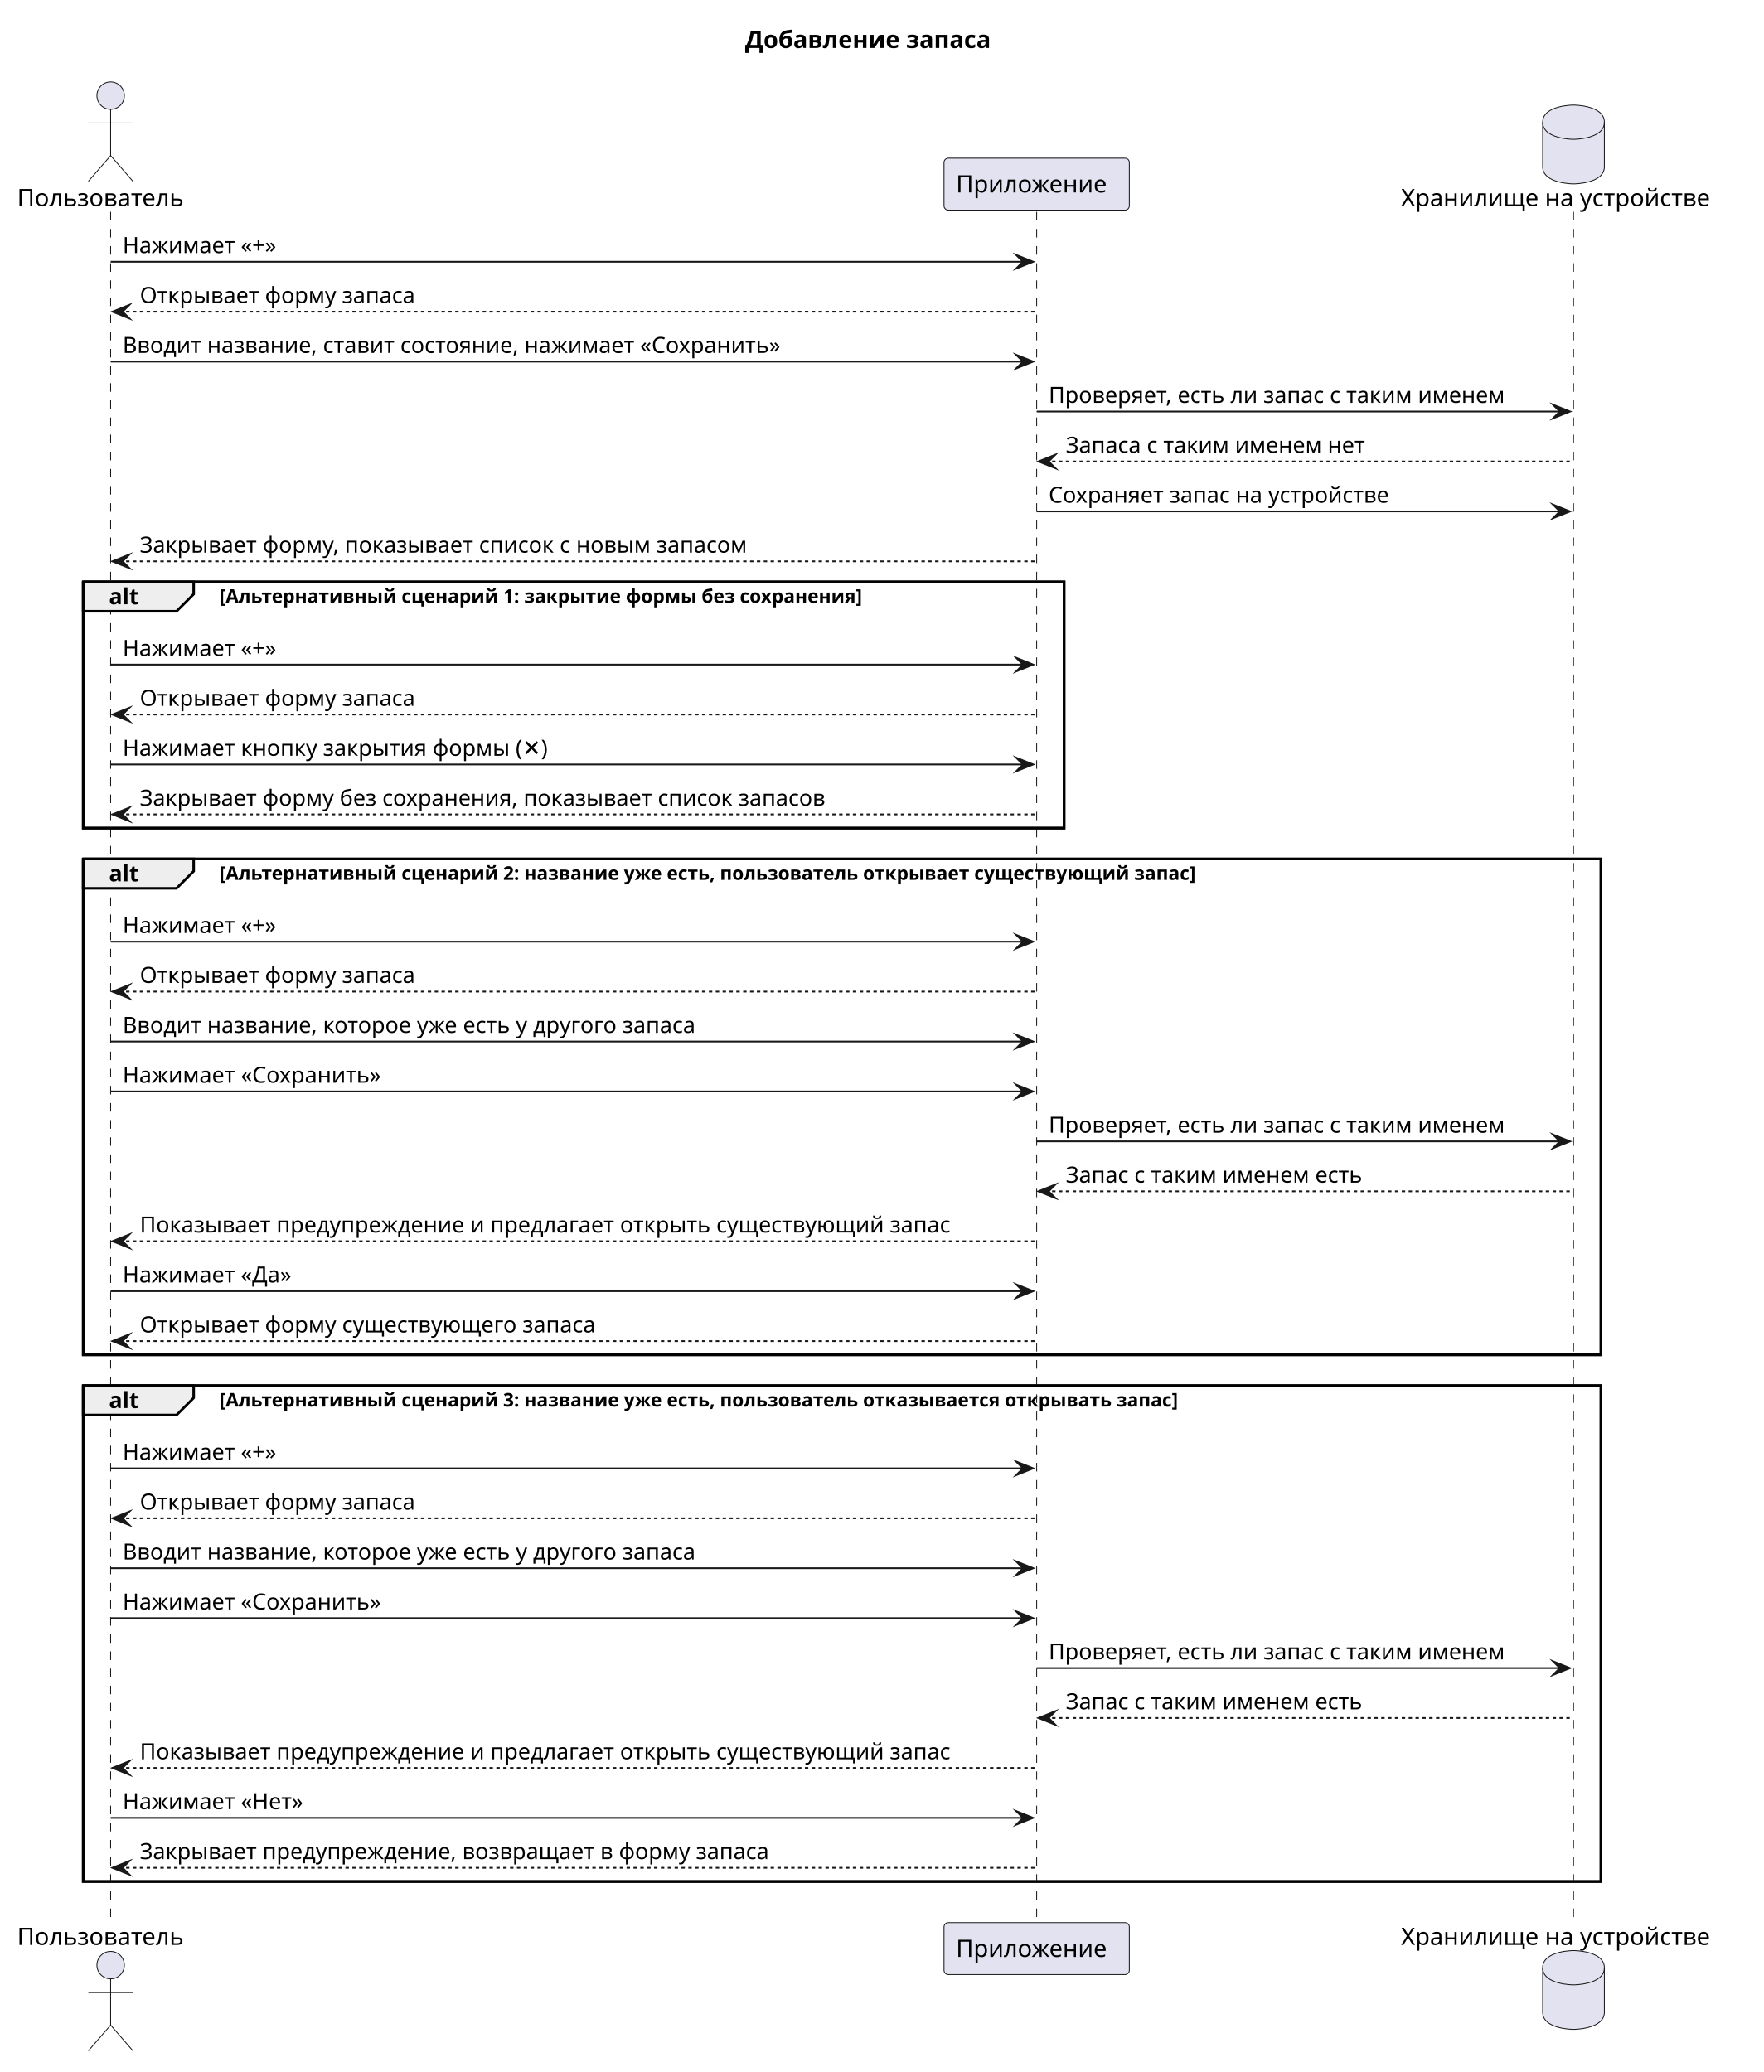
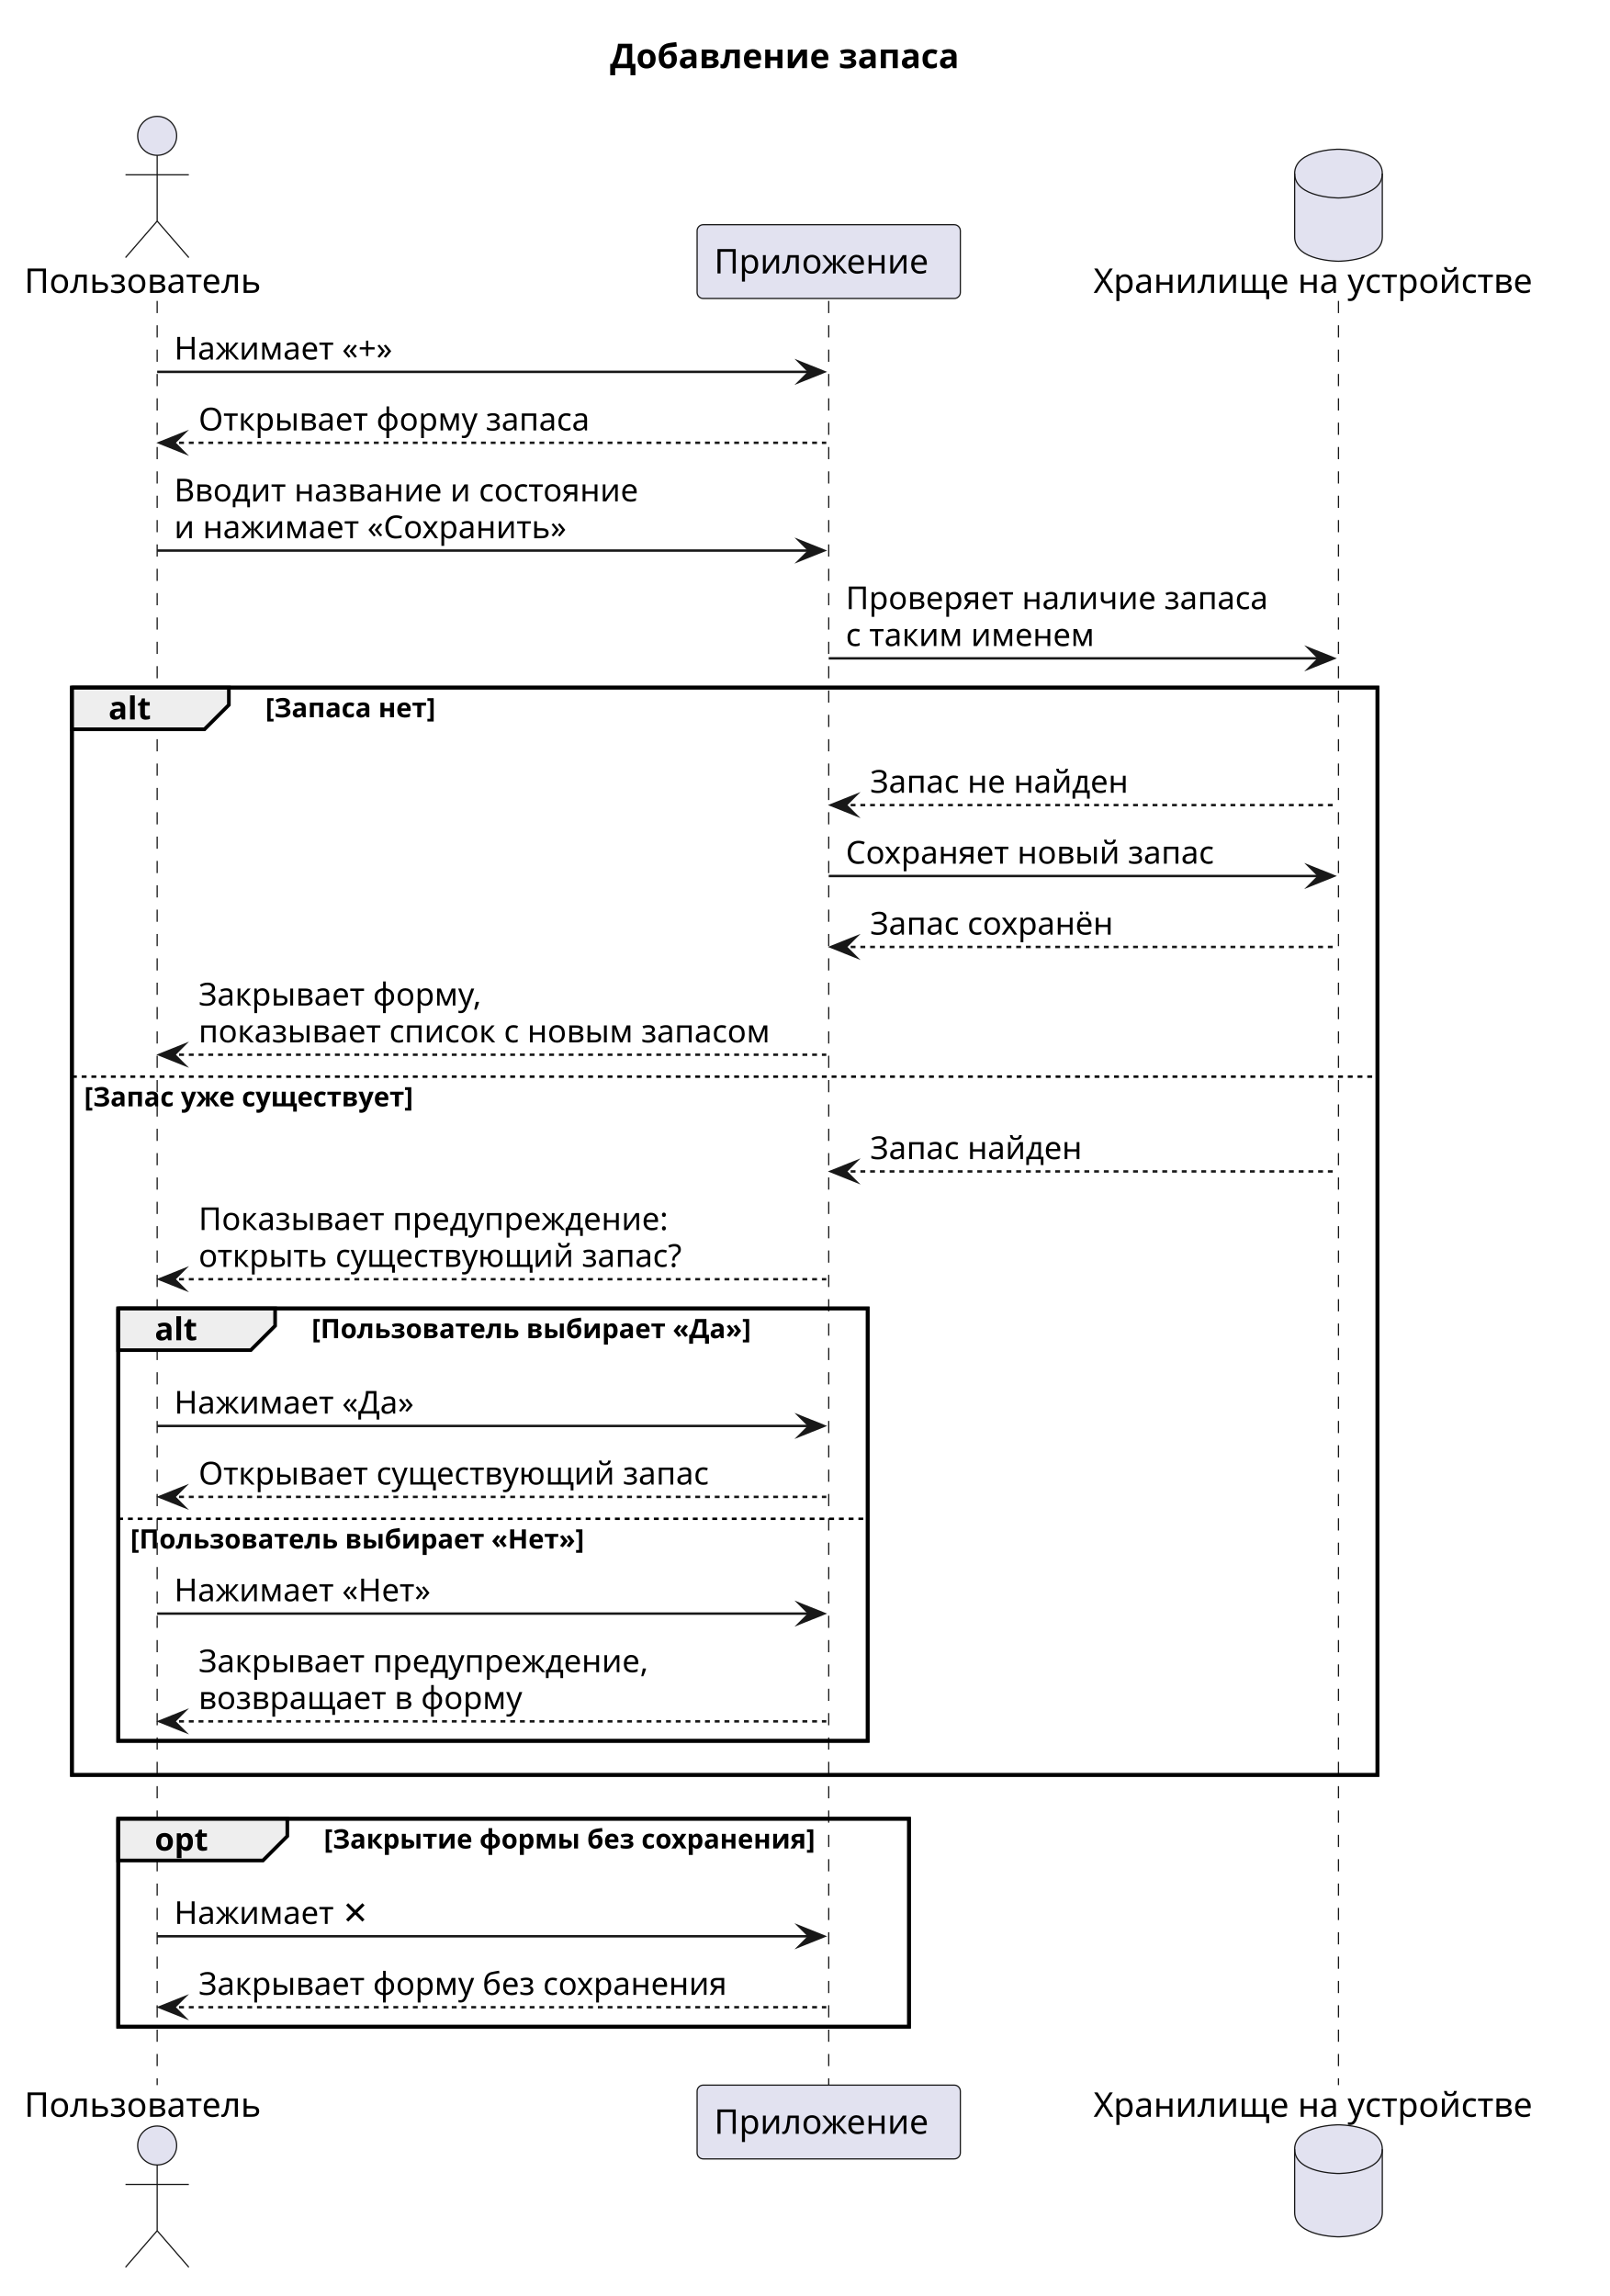
- <svg xmlns="http://www.w3.org/2000/svg" version="1.1" data-diagram-type="SEQUENCE" style="width:1029px;height:1209px;background:#FFFFFF;" width="1029px" height="1209px" viewBox="0 0 1029 1209" zoomAndPan="magnify" preserveAspectRatio="none" contentStyleType="text/css">
+ <svg xmlns="http://www.w3.org/2000/svg" version="1.1" data-diagram-type="SEQUENCE" style="width:661px;height:943px;background:#FFFFFF;" width="661px" height="943px" viewBox="0 0 661 943" zoomAndPan="magnify" preserveAspectRatio="none" contentStyleType="text/css">
  <defs />
  <g font-family="sans-serif" lengthAdjust="spacing">
    <g class="title" data-source-line="1">
-       <text x="434.679" y="27.995" fill="#000" font-size="14" textLength="158.218" font-weight="700">Добавление запаса</text>
+       <text x="250.549" y="27.995" fill="#000" font-size="14" textLength="158.218" font-weight="700">Добавление запаса</text>
    </g>
-     <rect x="48.55" y="339.523" width="572.236" height="143.664" fill="none" style="stroke:#000;stroke-width:1.5;" />
-     <rect x="48.55" y="501.188" width="885.429" height="289.328" fill="none" style="stroke:#000;stroke-width:1.5;" />
-     <rect x="48.55" y="808.516" width="885.429" height="289.328" fill="none" style="stroke:#000;stroke-width:1.5;" />
+     <rect x="29.55" y="282.391" width="536.169" height="446.602" fill="none" style="stroke:#000;stroke-width:1.5;" />
+     <rect x="48.55" y="537.391" width="307.812" height="177.602" fill="none" style="stroke:#000;stroke-width:1.5;" />
+     <rect x="48.55" y="746.992" width="324.78" height="85.398" fill="none" style="stroke:#000;stroke-width:1.5;" />
    <g>
-       <rect x="61.05" y="123.594" width="8" height="998.25" fill="#000" fill-opacity="0" />
-       <line x1="64.55" y1="123.594" x2="64.55" y2="1121.844" style="stroke:#181818;stroke-width:0.5;stroke-dasharray:5,5;" />
+       <rect x="61.05" y="123.594" width="8" height="732.797" fill="#000" fill-opacity="0" />
+       <line x1="64.55" y1="123.594" x2="64.55" y2="856.391" style="stroke:#181818;stroke-width:0.5;stroke-dasharray:5,5;" />
    </g>
    <g>
-       <rect x="601.286" y="123.594" width="8" height="998.25" fill="#000" fill-opacity="0" />
-       <line x1="604.786" y1="123.594" x2="604.786" y2="1121.844" style="stroke:#181818;stroke-width:0.5;stroke-dasharray:5,5;" />
+       <rect x="336.861" y="123.594" width="8" height="732.797" fill="#000" fill-opacity="0" />
+       <line x1="340.361" y1="123.594" x2="340.361" y2="856.391" style="stroke:#181818;stroke-width:0.5;stroke-dasharray:5,5;" />
    </g>
    <g>
-       <rect x="914.479" y="123.594" width="8" height="998.25" fill="#000" fill-opacity="0" />
-       <line x1="917.979" y1="123.594" x2="917.979" y2="1121.844" style="stroke:#181818;stroke-width:0.5;stroke-dasharray:5,5;" />
+       <rect x="546.219" y="123.594" width="8" height="732.797" fill="#000" fill-opacity="0" />
+       <line x1="549.719" y1="123.594" x2="549.719" y2="856.391" style="stroke:#181818;stroke-width:0.5;stroke-dasharray:5,5;" />
    </g>
    <text x="10" y="120.292" fill="#000" font-size="14" textLength="103.1">Пользователь</text>
    <ellipse cx="64.55" cy="55.797" rx="8" ry="8" fill="#E2E2F0" style="stroke:#181818;stroke-width:0.5;" />
    <path d="M64.55,63.797 L64.55,90.797 M51.55,71.797 L77.55,71.797 M64.55,90.797 L51.55,105.797 M64.55,90.797 L77.55,105.797" style="stroke:#181818;stroke-width:0.5;" fill="none" />
-     <rect x="550.727" y="92.297" width="108.117" height="30.297" fill="#E2E2F0" style="stroke:#181818;stroke-width:0.5;" rx="2.5" ry="2.5" />
-     <text x="557.727" y="112.292" fill="#000" font-size="14" textLength="94.117">Приложение</text>
-     <text x="817.382" y="120.292" fill="#000" font-size="14" textLength="195.193">Хранилище на устройстве</text>
-     <path d="M899.979,71.297 C899.979,61.297 917.979,61.297 917.979,61.297 C917.979,61.297 935.979,61.297 935.979,71.297 L935.979,97.297 C935.979,107.297 917.979,107.297 917.979,107.297 C917.979,107.297 899.979,107.297 899.979,97.297 L899.979,71.297" style="stroke:#181818;stroke-width:0.5;" fill="#E2E2F0" />
-     <path d="M899.979,71.297 C899.979,81.297 917.979,81.297 917.979,81.297 C917.979,81.297 935.979,81.297 935.979,71.297" style="stroke:#181818;stroke-width:0.5;" fill="none" />
-     <text x="10" y="1134.839" fill="#000" font-size="14" textLength="103.1">Пользователь</text>
-     <ellipse cx="64.55" cy="1146.641" rx="8" ry="8" fill="#E2E2F0" style="stroke:#181818;stroke-width:0.5;" />
-     <path d="M64.55,1154.641 L64.55,1181.641 M51.55,1162.641 L77.55,1162.641 M64.55,1181.641 L51.55,1196.641 M64.55,1181.641 L77.55,1196.641" style="stroke:#181818;stroke-width:0.5;" fill="none" />
-     <rect x="550.727" y="1121.844" width="108.117" height="30.297" fill="#E2E2F0" style="stroke:#181818;stroke-width:0.5;" rx="2.5" ry="2.5" />
-     <text x="557.727" y="1141.839" fill="#000" font-size="14" textLength="94.117">Приложение</text>
-     <text x="817.382" y="1134.839" fill="#000" font-size="14" textLength="195.193">Хранилище на устройстве</text>
-     <path d="M899.979,1148.141 C899.979,1138.141 917.979,1138.141 917.979,1138.141 C917.979,1138.141 935.979,1138.141 935.979,1148.141 L935.979,1174.141 C935.979,1184.141 917.979,1184.141 917.979,1184.141 C917.979,1184.141 899.979,1184.141 899.979,1174.141 L899.979,1148.141" style="stroke:#181818;stroke-width:0.5;" fill="#E2E2F0" />
-     <path d="M899.979,1148.141 C899.979,1158.141 917.979,1158.141 917.979,1158.141 C917.979,1158.141 935.979,1158.141 935.979,1148.141" style="stroke:#181818;stroke-width:0.5;" fill="none" />
-     <polygon points="592.786,148.727,602.786,152.727,592.786,156.727,596.786,152.727" fill="#181818" style="stroke:#181818;stroke-width:1;stroke-linejoin:miter;stroke-miterlimit:10;" />
-     <line x1="64.55" y1="152.727" x2="598.786" y2="152.727" style="stroke:#181818;stroke-width:1;" />
+     <rect x="286.303" y="92.297" width="108.117" height="30.297" fill="#E2E2F0" style="stroke:#181818;stroke-width:0.5;" rx="2.5" ry="2.5" />
+     <text x="293.303" y="112.292" fill="#000" font-size="14" textLength="94.117">Приложение</text>
+     <text x="449.123" y="120.292" fill="#000" font-size="14" textLength="195.193">Хранилище на устройстве</text>
+     <path d="M531.719,71.297 C531.719,61.297 549.719,61.297 549.719,61.297 C549.719,61.297 567.719,61.297 567.719,71.297 L567.719,97.297 C567.719,107.297 549.719,107.297 549.719,107.297 C549.719,107.297 531.719,107.297 531.719,97.297 L531.719,71.297" style="stroke:#181818;stroke-width:0.5;" fill="#E2E2F0" />
+     <path d="M531.719,71.297 C531.719,81.297 549.719,81.297 549.719,81.297 C549.719,81.297 567.719,81.297 567.719,71.297" style="stroke:#181818;stroke-width:0.5;" fill="none" />
+     <text x="10" y="869.386" fill="#000" font-size="14" textLength="103.1">Пользователь</text>
+     <ellipse cx="64.55" cy="881.188" rx="8" ry="8" fill="#E2E2F0" style="stroke:#181818;stroke-width:0.5;" />
+     <path d="M64.55,889.188 L64.55,916.188 M51.55,897.188 L77.55,897.188 M64.55,916.188 L51.55,931.188 M64.55,916.188 L77.55,931.188" style="stroke:#181818;stroke-width:0.5;" fill="none" />
+     <rect x="286.303" y="856.391" width="108.117" height="30.297" fill="#E2E2F0" style="stroke:#181818;stroke-width:0.5;" rx="2.5" ry="2.5" />
+     <text x="293.303" y="876.386" fill="#000" font-size="14" textLength="94.117">Приложение</text>
+     <text x="449.123" y="869.386" fill="#000" font-size="14" textLength="195.193">Хранилище на устройстве</text>
+     <path d="M531.719,882.688 C531.719,872.688 549.719,872.688 549.719,872.688 C549.719,872.688 567.719,872.688 567.719,882.688 L567.719,908.688 C567.719,918.688 549.719,918.688 549.719,918.688 C549.719,918.688 531.719,918.688 531.719,908.688 L531.719,882.688" style="stroke:#181818;stroke-width:0.5;" fill="#E2E2F0" />
+     <path d="M531.719,882.688 C531.719,892.688 549.719,892.688 549.719,892.688 C549.719,892.688 567.719,892.688 567.719,882.688" style="stroke:#181818;stroke-width:0.5;" fill="none" />
+     <polygon points="328.361,148.727,338.361,152.727,328.361,156.727,332.361,152.727" fill="#181818" style="stroke:#181818;stroke-width:1;stroke-linejoin:miter;stroke-miterlimit:10;" />
+     <line x1="64.55" y1="152.727" x2="334.361" y2="152.727" style="stroke:#181818;stroke-width:1;" />
    <text x="71.55" y="147.661" fill="#000" font-size="13" textLength="102.178">Нажимает «+»</text>
    <polygon points="75.55,177.859,65.55,181.859,75.55,185.859,71.55,181.859" fill="#181818" style="stroke:#181818;stroke-width:1;stroke-linejoin:miter;stroke-miterlimit:10;" />
-     <line x1="69.55" y1="181.859" x2="603.786" y2="181.859" style="stroke:#181818;stroke-width:1;stroke-dasharray:2,2;" />
+     <line x1="69.55" y1="181.859" x2="339.361" y2="181.859" style="stroke:#181818;stroke-width:1;stroke-dasharray:2,2;" />
    <text x="81.55" y="176.793" fill="#000" font-size="13" textLength="174.916">Открывает форму запаса</text>
-     <polygon points="592.786,206.992,602.786,210.992,592.786,214.992,596.786,210.992" fill="#181818" style="stroke:#181818;stroke-width:1;stroke-linejoin:miter;stroke-miterlimit:10;" />
-     <line x1="64.55" y1="210.992" x2="598.786" y2="210.992" style="stroke:#181818;stroke-width:1;" />
-     <text x="71.55" y="205.926" fill="#000" font-size="13" textLength="418.336">Вводит название, ставит состояние, нажимает «Сохранить»</text>
-     <polygon points="905.979,236.125,915.979,240.125,905.979,244.125,909.979,240.125" fill="#181818" style="stroke:#181818;stroke-width:1;stroke-linejoin:miter;stroke-miterlimit:10;" />
-     <line x1="604.786" y1="240.125" x2="911.979" y2="240.125" style="stroke:#181818;stroke-width:1;" />
-     <text x="611.786" y="235.059" fill="#000" font-size="13" textLength="289.193">Проверяет, есть ли запас с таким именем</text>
-     <polygon points="615.786,265.258,605.786,269.258,615.786,273.258,611.786,269.258" fill="#181818" style="stroke:#181818;stroke-width:1;stroke-linejoin:miter;stroke-miterlimit:10;" />
-     <line x1="609.786" y1="269.258" x2="916.979" y2="269.258" style="stroke:#181818;stroke-width:1;stroke-dasharray:2,2;" />
-     <text x="621.786" y="264.192" fill="#000" font-size="13" textLength="189.833">Запаса с таким именем нет</text>
-     <polygon points="905.979,294.391,915.979,298.391,905.979,302.391,909.979,298.391" fill="#181818" style="stroke:#181818;stroke-width:1;stroke-linejoin:miter;stroke-miterlimit:10;" />
-     <line x1="604.786" y1="298.391" x2="911.979" y2="298.391" style="stroke:#181818;stroke-width:1;" />
-     <text x="611.786" y="293.325" fill="#000" font-size="13" textLength="217.636">Сохраняет запас на устройстве</text>
-     <polygon points="75.55,323.523,65.55,327.523,75.55,331.523,71.55,327.523" fill="#181818" style="stroke:#181818;stroke-width:1;stroke-linejoin:miter;stroke-miterlimit:10;" />
-     <line x1="69.55" y1="327.523" x2="603.786" y2="327.523" style="stroke:#181818;stroke-width:1;stroke-dasharray:2,2;" />
-     <text x="81.55" y="322.458" fill="#000" font-size="13" textLength="382.897">Закрывает форму, показывает список с новым запасом</text>
-     <path d="M48.55,339.523 L112.993,339.523 L112.993,346.656 L102.993,356.656 L48.55,356.656 L48.55,339.523" style="stroke:#000;stroke-width:1.5;" fill="#EEE" />
-     <rect x="48.55" y="339.523" width="572.236" height="143.664" fill="none" style="stroke:#000;stroke-width:1.5;" />
-     <text x="63.55" y="352.59" fill="#000" font-size="13" textLength="19.443" font-weight="700">alt</text>
-     <text x="127.993" y="351.734" fill="#000" font-size="11" textLength="413.451" font-weight="700">[Альтернативный сценарий 1: закрытие формы без сохранения]</text>
-     <polygon points="592.786,383.789,602.786,387.789,592.786,391.789,596.786,387.789" fill="#181818" style="stroke:#181818;stroke-width:1;stroke-linejoin:miter;stroke-miterlimit:10;" />
-     <line x1="64.55" y1="387.789" x2="598.786" y2="387.789" style="stroke:#181818;stroke-width:1;" />
-     <text x="71.55" y="382.723" fill="#000" font-size="13" textLength="102.178">Нажимает «+»</text>
-     <polygon points="75.55,412.922,65.55,416.922,75.55,420.922,71.55,416.922" fill="#181818" style="stroke:#181818;stroke-width:1;stroke-linejoin:miter;stroke-miterlimit:10;" />
-     <line x1="69.55" y1="416.922" x2="603.786" y2="416.922" style="stroke:#181818;stroke-width:1;stroke-dasharray:2,2;" />
-     <text x="81.55" y="411.856" fill="#000" font-size="13" textLength="174.916">Открывает форму запаса</text>
-     <polygon points="592.786,442.055,602.786,446.055,592.786,450.055,596.786,446.055" fill="#181818" style="stroke:#181818;stroke-width:1;stroke-linejoin:miter;stroke-miterlimit:10;" />
-     <line x1="64.55" y1="446.055" x2="598.786" y2="446.055" style="stroke:#181818;stroke-width:1;" />
-     <text x="71.55" y="440.989" fill="#000" font-size="13" textLength="269.642">Нажимает кнопку закрытия формы (✕)</text>
-     <polygon points="75.55,471.188,65.55,475.188,75.55,479.188,71.55,475.188" fill="#181818" style="stroke:#181818;stroke-width:1;stroke-linejoin:miter;stroke-miterlimit:10;" />
-     <line x1="69.55" y1="475.188" x2="603.786" y2="475.188" style="stroke:#181818;stroke-width:1;stroke-dasharray:2,2;" />
-     <text x="81.55" y="470.122" fill="#000" font-size="13" textLength="432.625">Закрывает форму без сохранения, показывает список запасов</text>
-     <path d="M48.55,501.188 L112.993,501.188 L112.993,508.32 L102.993,518.32 L48.55,518.32 L48.55,501.188" style="stroke:#000;stroke-width:1.5;" fill="#EEE" />
-     <rect x="48.55" y="501.188" width="885.429" height="289.328" fill="none" style="stroke:#000;stroke-width:1.5;" />
-     <text x="63.55" y="514.254" fill="#000" font-size="13" textLength="19.443" font-weight="700">alt</text>
-     <text x="127.993" y="513.398" fill="#000" font-size="11" textLength="627.967" font-weight="700">[Альтернативный сценарий 2: название уже есть, пользователь открывает существующий запас]</text>
-     <polygon points="592.786,545.453,602.786,549.453,592.786,553.453,596.786,549.453" fill="#181818" style="stroke:#181818;stroke-width:1;stroke-linejoin:miter;stroke-miterlimit:10;" />
-     <line x1="64.55" y1="549.453" x2="598.786" y2="549.453" style="stroke:#181818;stroke-width:1;" />
-     <text x="71.55" y="544.387" fill="#000" font-size="13" textLength="102.178">Нажимает «+»</text>
-     <polygon points="75.55,574.586,65.55,578.586,75.55,582.586,71.55,578.586" fill="#181818" style="stroke:#181818;stroke-width:1;stroke-linejoin:miter;stroke-miterlimit:10;" />
-     <line x1="69.55" y1="578.586" x2="603.786" y2="578.586" style="stroke:#181818;stroke-width:1;stroke-dasharray:2,2;" />
-     <text x="81.55" y="573.52" fill="#000" font-size="13" textLength="174.916">Открывает форму запаса</text>
-     <polygon points="592.786,603.719,602.786,607.719,592.786,611.719,596.786,607.719" fill="#181818" style="stroke:#181818;stroke-width:1;stroke-linejoin:miter;stroke-miterlimit:10;" />
-     <line x1="64.55" y1="607.719" x2="598.786" y2="607.719" style="stroke:#181818;stroke-width:1;" />
-     <text x="71.55" y="602.653" fill="#000" font-size="13" textLength="368.526">Вводит название, которое уже есть у другого запаса</text>
-     <polygon points="592.786,632.852,602.786,636.852,592.786,640.852,596.786,636.852" fill="#181818" style="stroke:#181818;stroke-width:1;stroke-linejoin:miter;stroke-miterlimit:10;" />
-     <line x1="64.55" y1="636.852" x2="598.786" y2="636.852" style="stroke:#181818;stroke-width:1;" />
-     <text x="71.55" y="631.786" fill="#000" font-size="13" textLength="164.411">Нажимает «Сохранить»</text>
-     <polygon points="905.979,661.984,915.979,665.984,905.979,669.984,909.979,665.984" fill="#181818" style="stroke:#181818;stroke-width:1;stroke-linejoin:miter;stroke-miterlimit:10;" />
-     <line x1="604.786" y1="665.984" x2="911.979" y2="665.984" style="stroke:#181818;stroke-width:1;" />
-     <text x="611.786" y="660.918" fill="#000" font-size="13" textLength="289.193">Проверяет, есть ли запас с таким именем</text>
-     <polygon points="615.786,691.117,605.786,695.117,615.786,699.117,611.786,695.117" fill="#181818" style="stroke:#181818;stroke-width:1;stroke-linejoin:miter;stroke-miterlimit:10;" />
-     <line x1="609.786" y1="695.117" x2="916.979" y2="695.117" style="stroke:#181818;stroke-width:1;stroke-dasharray:2,2;" />
-     <text x="621.786" y="690.051" fill="#000" font-size="13" textLength="188.176">Запас с таким именем есть</text>
-     <polygon points="75.55,720.25,65.55,724.25,75.55,728.25,71.55,724.25" fill="#181818" style="stroke:#181818;stroke-width:1;stroke-linejoin:miter;stroke-miterlimit:10;" />
-     <line x1="69.55" y1="724.25" x2="603.786" y2="724.25" style="stroke:#181818;stroke-width:1;stroke-dasharray:2,2;" />
-     <text x="81.55" y="719.184" fill="#000" font-size="13" textLength="516.236">Показывает предупреждение и предлагает открыть существующий запас</text>
-     <polygon points="592.786,749.383,602.786,753.383,592.786,757.383,596.786,753.383" fill="#181818" style="stroke:#181818;stroke-width:1;stroke-linejoin:miter;stroke-miterlimit:10;" />
-     <line x1="64.55" y1="753.383" x2="598.786" y2="753.383" style="stroke:#181818;stroke-width:1;" />
-     <text x="71.55" y="748.317" fill="#000" font-size="13" textLength="109.408">Нажимает «Да»</text>
-     <polygon points="75.55,778.516,65.55,782.516,75.55,786.516,71.55,782.516" fill="#181818" style="stroke:#181818;stroke-width:1;stroke-linejoin:miter;stroke-miterlimit:10;" />
-     <line x1="69.55" y1="782.516" x2="603.786" y2="782.516" style="stroke:#181818;stroke-width:1;stroke-dasharray:2,2;" />
-     <text x="81.55" y="777.45" fill="#000" font-size="13" textLength="290.177">Открывает форму существующего запаса</text>
-     <path d="M48.55,808.516 L112.993,808.516 L112.993,815.648 L102.993,825.648 L48.55,825.648 L48.55,808.516" style="stroke:#000;stroke-width:1.5;" fill="#EEE" />
-     <rect x="48.55" y="808.516" width="885.429" height="289.328" fill="none" style="stroke:#000;stroke-width:1.5;" />
-     <text x="63.55" y="821.583" fill="#000" font-size="13" textLength="19.443" font-weight="700">alt</text>
-     <text x="127.993" y="820.726" fill="#000" font-size="11" textLength="615.817" font-weight="700">[Альтернативный сценарий 3: название уже есть, пользователь отказывается открывать запас]</text>
-     <polygon points="592.786,852.781,602.786,856.781,592.786,860.781,596.786,856.781" fill="#181818" style="stroke:#181818;stroke-width:1;stroke-linejoin:miter;stroke-miterlimit:10;" />
-     <line x1="64.55" y1="856.781" x2="598.786" y2="856.781" style="stroke:#181818;stroke-width:1;" />
-     <text x="71.55" y="851.715" fill="#000" font-size="13" textLength="102.178">Нажимает «+»</text>
-     <polygon points="75.55,881.914,65.55,885.914,75.55,889.914,71.55,885.914" fill="#181818" style="stroke:#181818;stroke-width:1;stroke-linejoin:miter;stroke-miterlimit:10;" />
-     <line x1="69.55" y1="885.914" x2="603.786" y2="885.914" style="stroke:#181818;stroke-width:1;stroke-dasharray:2,2;" />
-     <text x="81.55" y="880.848" fill="#000" font-size="13" textLength="174.916">Открывает форму запаса</text>
-     <polygon points="592.786,911.047,602.786,915.047,592.786,919.047,596.786,915.047" fill="#181818" style="stroke:#181818;stroke-width:1;stroke-linejoin:miter;stroke-miterlimit:10;" />
-     <line x1="64.55" y1="915.047" x2="598.786" y2="915.047" style="stroke:#181818;stroke-width:1;" />
-     <text x="71.55" y="909.981" fill="#000" font-size="13" textLength="368.526">Вводит название, которое уже есть у другого запаса</text>
-     <polygon points="592.786,940.18,602.786,944.18,592.786,948.18,596.786,944.18" fill="#181818" style="stroke:#181818;stroke-width:1;stroke-linejoin:miter;stroke-miterlimit:10;" />
-     <line x1="64.55" y1="944.18" x2="598.786" y2="944.18" style="stroke:#181818;stroke-width:1;" />
-     <text x="71.55" y="939.114" fill="#000" font-size="13" textLength="164.411">Нажимает «Сохранить»</text>
-     <polygon points="905.979,969.313,915.979,973.313,905.979,977.313,909.979,973.313" fill="#181818" style="stroke:#181818;stroke-width:1;stroke-linejoin:miter;stroke-miterlimit:10;" />
-     <line x1="604.786" y1="973.313" x2="911.979" y2="973.313" style="stroke:#181818;stroke-width:1;" />
-     <text x="611.786" y="968.247" fill="#000" font-size="13" textLength="289.193">Проверяет, есть ли запас с таким именем</text>
-     <polygon points="615.786,998.445,605.786,1002.445,615.786,1006.445,611.786,1002.445" fill="#181818" style="stroke:#181818;stroke-width:1;stroke-linejoin:miter;stroke-miterlimit:10;" />
-     <line x1="609.786" y1="1002.445" x2="916.979" y2="1002.445" style="stroke:#181818;stroke-width:1;stroke-dasharray:2,2;" />
-     <text x="621.786" y="997.379" fill="#000" font-size="13" textLength="188.176">Запас с таким именем есть</text>
-     <polygon points="75.55,1027.578,65.55,1031.578,75.55,1035.578,71.55,1031.578" fill="#181818" style="stroke:#181818;stroke-width:1;stroke-linejoin:miter;stroke-miterlimit:10;" />
-     <line x1="69.55" y1="1031.578" x2="603.786" y2="1031.578" style="stroke:#181818;stroke-width:1;stroke-dasharray:2,2;" />
-     <text x="81.55" y="1026.512" fill="#000" font-size="13" textLength="516.236">Показывает предупреждение и предлагает открыть существующий запас</text>
-     <polygon points="592.786,1056.711,602.786,1060.711,592.786,1064.711,596.786,1060.711" fill="#181818" style="stroke:#181818;stroke-width:1;stroke-linejoin:miter;stroke-miterlimit:10;" />
-     <line x1="64.55" y1="1060.711" x2="598.786" y2="1060.711" style="stroke:#181818;stroke-width:1;" />
-     <text x="71.55" y="1055.645" fill="#000" font-size="13" textLength="116.632">Нажимает «Нет»</text>
-     <polygon points="75.55,1085.844,65.55,1089.844,75.55,1093.844,71.55,1089.844" fill="#181818" style="stroke:#181818;stroke-width:1;stroke-linejoin:miter;stroke-miterlimit:10;" />
-     <line x1="69.55" y1="1089.844" x2="603.786" y2="1089.844" style="stroke:#181818;stroke-width:1;stroke-dasharray:2,2;" />
-     <text x="81.55" y="1084.778" fill="#000" font-size="13" textLength="399.617">Закрывает предупреждение, возвращает в форму запаса</text>
+     <polygon points="328.361,222.125,338.361,226.125,328.361,230.125,332.361,226.125" fill="#181818" style="stroke:#181818;stroke-width:1;stroke-linejoin:miter;stroke-miterlimit:10;" />
+     <line x1="64.55" y1="226.125" x2="334.361" y2="226.125" style="stroke:#181818;stroke-width:1;" />
+     <text x="71.55" y="205.926" fill="#000" font-size="13" textLength="204.883">Вводит название и состояние</text>
+     <text x="71.55" y="221.059" fill="#000" font-size="13" textLength="175.716">и нажимает «Сохранить»</text>
+     <polygon points="537.719,266.391,547.719,270.391,537.719,274.391,541.719,270.391" fill="#181818" style="stroke:#181818;stroke-width:1;stroke-linejoin:miter;stroke-miterlimit:10;" />
+     <line x1="340.361" y1="270.391" x2="543.719" y2="270.391" style="stroke:#181818;stroke-width:1;" />
+     <text x="347.361" y="250.192" fill="#000" font-size="13" textLength="185.358">Проверяет наличие запаса</text>
+     <text x="347.361" y="265.325" fill="#000" font-size="13" textLength="109.618">с таким именем</text>
+     <path d="M29.55,282.391 L93.993,282.391 L93.993,289.523 L83.993,299.523 L29.55,299.523 L29.55,282.391" style="stroke:#000;stroke-width:1.5;" fill="#EEE" />
+     <rect x="29.55" y="282.391" width="536.169" height="446.602" fill="none" style="stroke:#000;stroke-width:1.5;" />
+     <text x="44.55" y="295.458" fill="#000" font-size="13" textLength="19.443" font-weight="700">alt</text>
+     <text x="108.993" y="294.601" fill="#000" font-size="11" textLength="79.524" font-weight="700">[Запаса нет]</text>
+     <polygon points="351.361,326.656,341.361,330.656,351.361,334.656,347.361,330.656" fill="#181818" style="stroke:#181818;stroke-width:1;stroke-linejoin:miter;stroke-miterlimit:10;" />
+     <line x1="345.361" y1="330.656" x2="548.719" y2="330.656" style="stroke:#181818;stroke-width:1;stroke-dasharray:2,2;" />
+     <text x="357.361" y="325.59" fill="#000" font-size="13" textLength="115.077">Запас не найден</text>
+     <polygon points="537.719,355.789,547.719,359.789,537.719,363.789,541.719,359.789" fill="#181818" style="stroke:#181818;stroke-width:1;stroke-linejoin:miter;stroke-miterlimit:10;" />
+     <line x1="340.361" y1="359.789" x2="543.719" y2="359.789" style="stroke:#181818;stroke-width:1;" />
+     <text x="347.361" y="354.723" fill="#000" font-size="13" textLength="162.417">Сохраняет новый запас</text>
+     <polygon points="351.361,384.922,341.361,388.922,351.361,392.922,347.361,388.922" fill="#181818" style="stroke:#181818;stroke-width:1;stroke-linejoin:miter;stroke-miterlimit:10;" />
+     <line x1="345.361" y1="388.922" x2="548.719" y2="388.922" style="stroke:#181818;stroke-width:1;stroke-dasharray:2,2;" />
+     <text x="357.361" y="383.856" fill="#000" font-size="13" textLength="108.056">Запас сохранён</text>
+     <polygon points="75.55,429.188,65.55,433.188,75.55,437.188,71.55,433.188" fill="#181818" style="stroke:#181818;stroke-width:1;stroke-linejoin:miter;stroke-miterlimit:10;" />
+     <line x1="69.55" y1="433.188" x2="339.361" y2="433.188" style="stroke:#181818;stroke-width:1;stroke-dasharray:2,2;" />
+     <text x="81.55" y="412.989" fill="#000" font-size="13" textLength="126.953">Закрывает форму,</text>
+     <text x="81.55" y="428.122" fill="#000" font-size="13" textLength="251.812">показывает список с новым запасом</text>
+     <line x1="29.55" y1="442.188" x2="565.719" y2="442.188" style="stroke:#000;stroke-width:1;stroke-dasharray:2,2;" />
+     <text x="34.55" y="454.398" fill="#000" font-size="11" textLength="154.247" font-weight="700">[Запас уже существует]</text>
+     <polygon points="351.361,477.125,341.361,481.125,351.361,485.125,347.361,481.125" fill="#181818" style="stroke:#181818;stroke-width:1;stroke-linejoin:miter;stroke-miterlimit:10;" />
+     <line x1="345.361" y1="481.125" x2="548.719" y2="481.125" style="stroke:#181818;stroke-width:1;stroke-dasharray:2,2;" />
+     <text x="357.361" y="476.059" fill="#000" font-size="13" textLength="94.447">Запас найден</text>
+     <polygon points="75.55,521.391,65.55,525.391,75.55,529.391,71.55,525.391" fill="#181818" style="stroke:#181818;stroke-width:1;stroke-linejoin:miter;stroke-miterlimit:10;" />
+     <line x1="69.55" y1="525.391" x2="339.361" y2="525.391" style="stroke:#181818;stroke-width:1;stroke-dasharray:2,2;" />
+     <text x="81.55" y="505.192" fill="#000" font-size="13" textLength="210.26">Показывает предупреждение:</text>
+     <text x="81.55" y="520.325" fill="#000" font-size="13" textLength="216.03">открыть существующий запас?</text>
+     <path d="M48.55,537.391 L112.993,537.391 L112.993,544.523 L102.993,554.523 L48.55,554.523 L48.55,537.391" style="stroke:#000;stroke-width:1.5;" fill="#EEE" />
+     <rect x="48.55" y="537.391" width="307.812" height="177.602" fill="none" style="stroke:#000;stroke-width:1.5;" />
+     <text x="63.55" y="550.458" fill="#000" font-size="13" textLength="19.443" font-weight="700">alt</text>
+     <text x="127.993" y="549.601" fill="#000" font-size="11" textLength="199.531" font-weight="700">[Пользователь выбирает «Да»]</text>
+     <polygon points="328.361,581.656,338.361,585.656,328.361,589.656,332.361,585.656" fill="#181818" style="stroke:#181818;stroke-width:1;stroke-linejoin:miter;stroke-miterlimit:10;" />
+     <line x1="64.55" y1="585.656" x2="334.361" y2="585.656" style="stroke:#181818;stroke-width:1;" />
+     <text x="71.55" y="580.59" fill="#000" font-size="13" textLength="109.408">Нажимает «Да»</text>
+     <polygon points="75.55,610.789,65.55,614.789,75.55,618.789,71.55,614.789" fill="#181818" style="stroke:#181818;stroke-width:1;stroke-linejoin:miter;stroke-miterlimit:10;" />
+     <line x1="69.55" y1="614.789" x2="339.361" y2="614.789" style="stroke:#181818;stroke-width:1;stroke-dasharray:2,2;" />
+     <text x="81.55" y="609.723" fill="#000" font-size="13" textLength="227.373">Открывает существующий запас</text>
+     <line x1="48.55" y1="623.789" x2="356.361" y2="623.789" style="stroke:#000;stroke-width:1;stroke-dasharray:2,2;" />
+     <text x="53.55" y="636" fill="#000" font-size="11" textLength="205.353" font-weight="700">[Пользователь выбирает «Нет»]</text>
+     <polygon points="328.361,658.727,338.361,662.727,328.361,666.727,332.361,662.727" fill="#181818" style="stroke:#181818;stroke-width:1;stroke-linejoin:miter;stroke-miterlimit:10;" />
+     <line x1="64.55" y1="662.727" x2="334.361" y2="662.727" style="stroke:#181818;stroke-width:1;" />
+     <text x="71.55" y="657.661" fill="#000" font-size="13" textLength="116.632">Нажимает «Нет»</text>
+     <polygon points="75.55,702.992,65.55,706.992,75.55,710.992,71.55,706.992" fill="#181818" style="stroke:#181818;stroke-width:1;stroke-linejoin:miter;stroke-miterlimit:10;" />
+     <line x1="69.55" y1="706.992" x2="339.361" y2="706.992" style="stroke:#181818;stroke-width:1;stroke-dasharray:2,2;" />
+     <text x="81.55" y="686.793" fill="#000" font-size="13" textLength="201.957">Закрывает предупреждение,</text>
+     <text x="81.55" y="701.926" fill="#000" font-size="13" textLength="142.937">возвращает в форму</text>
+     <path d="M48.55,746.992 L118.001,746.992 L118.001,754.125 L108.001,764.125 L48.55,764.125 L48.55,746.992" style="stroke:#000;stroke-width:1.5;" fill="#EEE" />
+     <rect x="48.55" y="746.992" width="324.78" height="85.398" fill="none" style="stroke:#000;stroke-width:1.5;" />
+     <text x="63.55" y="760.059" fill="#000" font-size="13" textLength="24.451" font-weight="700">opt</text>
+     <text x="133.001" y="759.203" fill="#000" font-size="11" textLength="224.329" font-weight="700">[Закрытие формы без сохранения]</text>
+     <polygon points="328.361,791.258,338.361,795.258,328.361,799.258,332.361,795.258" fill="#181818" style="stroke:#181818;stroke-width:1;stroke-linejoin:miter;stroke-miterlimit:10;" />
+     <line x1="64.55" y1="795.258" x2="334.361" y2="795.258" style="stroke:#181818;stroke-width:1;" />
+     <text x="71.55" y="790.192" fill="#000" font-size="13" textLength="86.271">Нажимает ✕</text>
+     <polygon points="75.55,820.391,65.55,824.391,75.55,828.391,71.55,824.391" fill="#181818" style="stroke:#181818;stroke-width:1;stroke-linejoin:miter;stroke-miterlimit:10;" />
+     <line x1="69.55" y1="824.391" x2="339.361" y2="824.391" style="stroke:#181818;stroke-width:1;stroke-dasharray:2,2;" />
+     <text x="81.55" y="819.325" fill="#000" font-size="13" textLength="234.292">Закрывает форму без сохранения</text>
  </g>
</svg>
